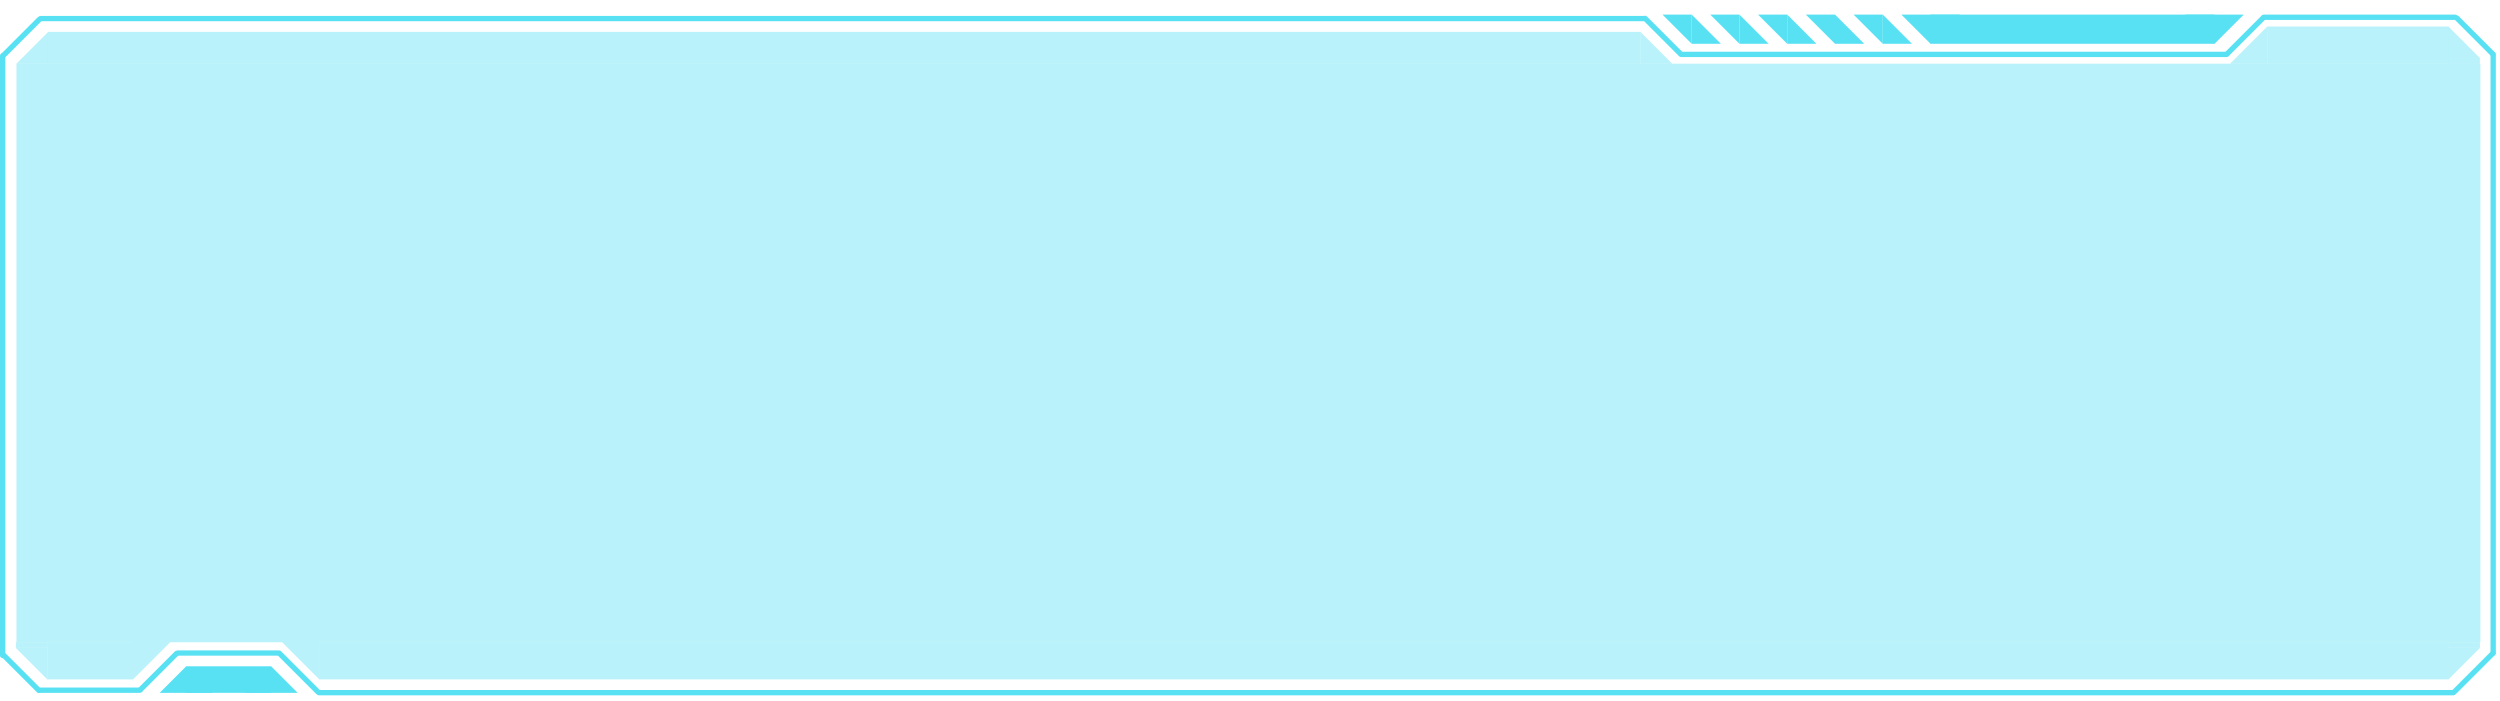
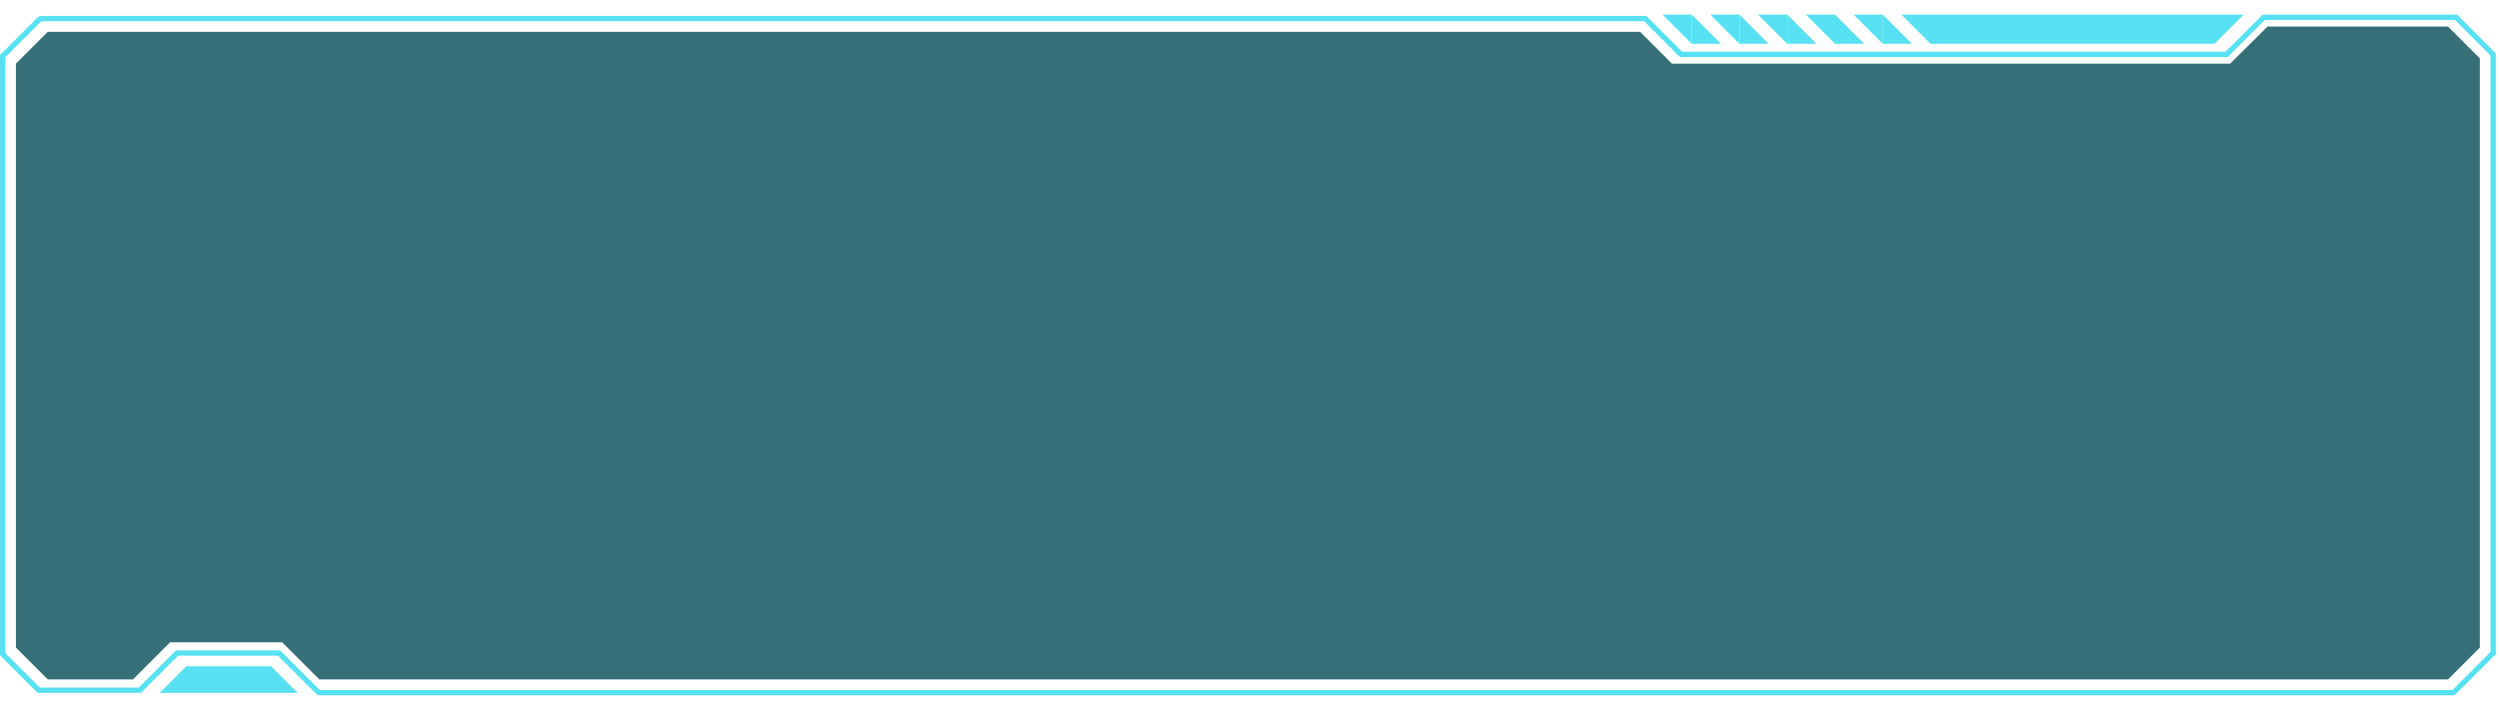
<svg xmlns="http://www.w3.org/2000/svg" width="471" height="132" viewBox="0 0 471 132" fill="none">
  <path d="M26.38 129.53C26.656 129.53 26.88 129.754 26.88 130.03C26.88 130.306 26.656 130.53 26.38 130.53H7.58C7.304 130.53 7.08 130.306 7.08 130.03C7.08 129.754 7.304 129.53 7.58 129.53H26.38Z" fill="#58E1F3" />
-   <path d="M462.513 2.75C462.789 2.75 463.013 2.974 463.013 3.25C463.013 3.526 462.789 3.75 462.513 3.75H426.513C426.237 3.75 426.013 3.526 426.013 3.25C426.013 2.974 426.237 2.75 426.513 2.75H462.513Z" fill="#58E1F3" />
-   <path d="M309.713 3C309.989 3 310.213 3.224 310.213 3.5C310.213 3.776 309.989 4 309.713 4H7.713C7.437 4 7.213 3.776 7.213 3.5C7.213 3.224 7.437 3 7.713 3H309.713Z" fill="#58E1F3" />
-   <path d="M419.513 9.75C419.789 9.75 420.013 9.974 420.013 10.25C420.013 10.526 419.789 10.75 419.513 10.75H316.713C316.437 10.75 316.213 10.526 316.213 10.25C316.213 9.974 316.437 9.75 316.713 9.75H419.513Z" fill="#58E1F3" />
+   <path d="M462.763 2.75C462.899 2.75 463.007 2.864 463 3L463.013 3.75H426.513C426.237 3.75 426.013 3.526 426.013 3.25C426.013 2.974 426.237 2.75 426.513 2.75H462.763Z" fill="#58E1F3" />
+   <path d="M309.713 3C309.99 3 310.213 3.224 310.213 3.5C310.213 3.776 309.99 4 309.713 4H7.713C7.437 4 7.213 3.776 7.213 3.5C7.213 3.224 7.437 3 7.713 3H309.713Z" fill="#58E1F3" />
+   <path d="M419.513 9.75C419.79 9.75 420.013 9.974 420.013 10.25C420.013 10.526 419.79 10.75 419.513 10.75H316.713C316.437 10.75 316.213 10.526 316.213 10.25C316.213 9.974 316.437 9.75 316.713 9.75H419.513Z" fill="#58E1F3" />
  <path d="M462.2 130C462.476 130 462.7 130.224 462.7 130.5C462.7 130.776 462.476 131 462.2 131H60.1C59.824 131 59.6 130.776 59.6 130.5C59.6 130.224 59.824 130 60.1 130H462.2Z" fill="#58E1F3" />
-   <path d="M309.567 3.811C309.372 3.615 309.372 3.299 309.567 3.104C309.762 2.908 310.079 2.908 310.274 3.104L316.899 9.728C317.094 9.924 317.094 10.24 316.899 10.435C316.703 10.631 316.387 10.631 316.192 10.435L309.567 3.811Z" fill="#58E1F3" />
-   <path d="M462.493 3.736C462.297 3.541 462.297 3.225 462.493 3.029C462.688 2.834 463.004 2.834 463.2 3.029L470.005 9.834C470.2 10.029 470.2 10.346 470.005 10.541C469.809 10.736 469.493 10.736 469.297 10.541L462.493 3.736Z" fill="#58E1F3" />
-   <path d="M469.33 122.705C469.525 122.51 469.841 122.51 470.037 122.705C470.232 122.9 470.232 123.217 470.037 123.412L462.781 130.668C462.585 130.863 462.269 130.863 462.074 130.668C461.878 130.473 461.878 130.156 462.074 129.961L469.33 122.705Z" fill="#58E1F3" />
-   <path d="M7.116 3.254C7.312 3.058 7.628 3.058 7.823 3.254C8.019 3.449 8.019 3.765 7.823 3.961L1.061 10.723C0.865 10.919 0.549 10.919 0.354 10.723C0.158 10.528 0.158 10.212 0.354 10.016L7.116 3.254Z" fill="#58E1F3" />
-   <path d="M426.062 2.973C426.257 2.777 426.574 2.777 426.769 2.973C426.964 3.168 426.964 3.484 426.769 3.68L419.998 10.451C419.802 10.646 419.486 10.646 419.29 10.451C419.095 10.256 419.095 9.939 419.29 9.744L426.062 2.973Z" fill="#58E1F3" />
+   <path d="M309.567 3.811C309.371 3.615 309.371 3.299 309.567 3.104C309.762 2.908 310.078 2.908 310.274 3.104L316.898 9.728C317.094 9.924 317.094 10.24 316.898 10.435C316.703 10.631 316.387 10.631 316.191 10.435L309.567 3.811Z" fill="#58E1F3" />
+   <path d="M462.192 3.436C462.157 3.401 462.13 3.359 462.113 3.312C462.05 3.139 462.138 2.947 462.31 2.881L462.509 2.804C462.714 2.726 462.946 2.775 463.101 2.93L470.004 9.834C470.2 10.029 470.2 10.346 470.004 10.541C469.809 10.736 469.493 10.736 469.297 10.541L462.192 3.436Z" fill="#58E1F3" />
+   <path d="M469.329 122.705C469.525 122.51 469.841 122.51 470.036 122.705C470.232 122.9 470.232 123.217 470.036 123.412L462.78 130.668C462.585 130.863 462.269 130.863 462.073 130.668C461.878 130.473 461.878 130.156 462.073 129.961L469.329 122.705Z" fill="#58E1F3" />
+   <path d="M7.116 3.254C7.312 3.059 7.628 3.059 7.823 3.254C8.019 3.449 8.019 3.766 7.823 3.961L1.061 10.724C0.865 10.919 0.549 10.919 0.354 10.724C0.158 10.528 0.158 10.212 0.354 10.017L7.116 3.254Z" fill="#58E1F3" />
+   <path d="M426.062 2.973C426.257 2.778 426.574 2.778 426.769 2.973C426.964 3.168 426.964 3.485 426.769 3.68L419.998 10.451C419.802 10.646 419.486 10.646 419.291 10.451C419.095 10.256 419.095 9.939 419.291 9.744L426.062 2.973Z" fill="#58E1F3" />
  <path d="M52.58 122.53C52.856 122.53 53.08 122.754 53.08 123.03C53.08 123.306 52.856 123.53 52.58 123.53H33.58C33.304 123.53 33.08 123.306 33.08 123.03C33.08 122.754 33.304 122.53 33.58 122.53H52.58Z" fill="#58E1F3" />
-   <path d="M3.05176e-05 10.5C3.05176e-05 10.224 0.224 10 0.5 10C0.776 10 1 10.224 1 10.5L1 123.5C1 123.776 0.776 124 0.5 124C0.224 124 3.05176e-05 123.776 3.05176e-05 123.5L3.05176e-05 10.5Z" fill="#58E1F3" />
-   <path d="M469.213 10.303C469.213 9.997 469.437 9.75 469.713 9.75C469.989 9.75 470.213 9.997 470.213 10.303V122.998C470.213 123.303 469.989 123.55 469.713 123.55C469.437 123.55 469.213 123.303 469.213 122.998V10.303Z" fill="#58E1F3" />
-   <path d="M35.08 125.53H51.08V130.53H35.08V125.53Z" fill="#58E1F3" />
-   <path d="M35.08 125.53L40.08 130.53H30.08L35.08 125.53Z" fill="#58E1F3" />
-   <path d="M51.08 125.53L56.08 130.53H46.08L51.08 125.53Z" fill="#58E1F3" />
-   <path d="M0.354 123.811C0.158 123.615 0.158 123.299 0.354 123.103C0.549 122.908 0.865 122.908 1.061 123.103L7.685 129.728C7.881 129.923 7.881 130.24 7.685 130.435C7.49 130.631 7.174 130.631 6.978 130.435L0.354 123.811Z" fill="#58E1F3" />
-   <path d="M32.947 122.734C33.143 122.538 33.459 122.538 33.655 122.734C33.85 122.929 33.85 123.246 33.655 123.441L26.828 130.268C26.632 130.463 26.316 130.463 26.12 130.268C25.925 130.073 25.925 129.756 26.12 129.561L32.947 122.734Z" fill="#58E1F3" />
-   <path d="M52.434 123.591C52.238 123.395 52.238 123.079 52.434 122.884C52.629 122.688 52.945 122.688 53.141 122.884L60.238 129.981C60.433 130.176 60.433 130.492 60.238 130.688C60.042 130.883 59.726 130.883 59.531 130.688L52.434 123.591Z" fill="#58E1F3" />
+   <path d="M0 10.5C0 10.224 0.224 10 0.5 10C0.776 10 1 10.223 1 10.5L1 123.273C1 123.59 0.708 123.827 0.398 123.762C0.166 123.714 0 123.509 0 123.273L0 10.5Z" fill="#58E1F3" />
+   <path d="M469.213 10.302C469.213 9.997 469.437 9.75 469.713 9.75C469.99 9.75 470.213 9.997 470.213 10.302V122.997C470.213 123.302 469.99 123.55 469.713 123.55C469.437 123.55 469.213 123.302 469.213 122.997V10.302Z" fill="#58E1F3" />
+   <path d="M51.08 125.53L56.08 130.53H30.08L35.08 125.53H51.08Z" fill="#58E1F3" />
+   <path d="M0.354 123.811C0.158 123.615 0.158 123.299 0.354 123.103C0.549 122.908 0.865 122.908 1.061 123.103L7.634 129.677C7.829 129.872 7.829 130.188 7.634 130.384C7.439 130.579 7.122 130.579 6.927 130.384L0.354 123.811Z" fill="#58E1F3" />
+   <path d="M32.999 122.682C33.194 122.487 33.511 122.487 33.706 122.682C33.901 122.877 33.901 123.194 33.706 123.389L26.828 130.268C26.633 130.463 26.316 130.463 26.121 130.268C25.925 130.072 25.925 129.756 26.121 129.561L32.999 122.682Z" fill="#58E1F3" />
+   <path d="M52.434 123.59C52.238 123.395 52.238 123.079 52.434 122.883C52.629 122.688 52.946 122.688 53.141 122.883L60.238 129.98C60.433 130.176 60.433 130.492 60.238 130.687C60.043 130.883 59.726 130.883 59.531 130.687L52.434 123.59Z" fill="#58E1F3" />
  <path d="M318.713 8.25L318.713 2.75L324.213 8.25L318.713 8.25Z" fill="#58E1F3" />
  <path d="M318.713 2.75L313.213 2.75L318.713 8.25L318.713 2.75Z" fill="#58E1F3" />
  <path d="M327.713 8.25L327.713 2.75L333.213 8.25L327.713 8.25Z" fill="#58E1F3" />
  <path d="M327.713 2.75L322.213 2.75L327.713 8.25L327.713 2.75Z" fill="#58E1F3" />
  <path d="M336.713 8.25L336.713 2.75L342.213 8.25L336.713 8.25Z" fill="#58E1F3" />
  <path d="M336.713 2.75L331.213 2.75L336.713 8.25L336.713 2.75Z" fill="#58E1F3" />
  <path d="M345.713 8.25L345.713 2.75L351.213 8.25L345.713 8.25Z" fill="#58E1F3" />
  <path d="M345.713 2.75L340.213 2.75L345.713 8.25L345.713 2.75Z" fill="#58E1F3" />
  <path d="M354.713 8.25L354.713 2.75L360.213 8.25L354.713 8.25Z" fill="#58E1F3" />
  <path d="M354.713 2.75L349.213 2.75L354.713 8.25L354.713 2.75Z" fill="#58E1F3" />
-   <path d="M363.713 8.25L369.213 2.75L358.213 2.75L363.713 8.25Z" fill="#58E1F3" />
-   <path d="M417.213 8.25L422.713 2.75L411.713 2.75L417.213 8.25Z" fill="#58E1F3" />
-   <path d="M363.713 2.75H417.213V8.25H363.713V2.75Z" fill="#58E1F3" />
-   <rect x="3" y="121" width="6" height="1" fill="#58E1F3" fill-opacity="0.42" />
-   <rect x="461.213" y="121" width="6" height="1" fill="#58E1F3" fill-opacity="0.42" />
-   <path d="M9 121H25V128H9V121Z" fill="#58E1F3" fill-opacity="0.42" />
-   <path d="M9.03 6H309.03V12H9.03V6Z" fill="#58E1F3" fill-opacity="0.42" />
-   <path d="M427.213 5H461.213V12H427.213V5Z" fill="#58E1F3" fill-opacity="0.42" />
-   <path d="M60.213 121H461.213V128H60.213V121Z" fill="#58E1F3" fill-opacity="0.42" />
-   <path d="M8.991 122L2.91 122L8.991 128.082L8.991 122Z" fill="#58E1F3" fill-opacity="0.42" />
-   <path d="M461.214 121.991L467.295 121.991L461.214 128.072L461.214 121.991Z" fill="#58E1F3" fill-opacity="0.42" />
-   <rect width="6" height="1" transform="matrix(1 0 0 -1 461.203 12.0017)" fill="#58E1F3" fill-opacity="0.42" />
-   <path d="M461.204 11.011L467.285 11.011L461.204 4.93L461.204 11.011Z" fill="#58E1F3" fill-opacity="0.42" />
-   <path d="M24.986 120.995L32.057 120.995L24.986 128.067L24.986 120.995Z" fill="#58E1F3" fill-opacity="0.42" />
-   <path d="M60.221 120.995L53.15 120.995L60.221 128.067L60.221 120.995Z" fill="#58E1F3" fill-opacity="0.42" />
-   <path d="M309.035 12L315.046 12L309.035 5.99L309.035 12Z" fill="#58E1F3" fill-opacity="0.42" />
-   <path d="M427.214 12.001L420.143 12.001L427.214 4.93L427.214 12.001Z" fill="#58E1F3" fill-opacity="0.42" />
-   <path d="M9.04 11.99L3.1 11.99L9.04 6.05L9.04 11.99Z" fill="#58E1F3" fill-opacity="0.42" />
-   <path d="M3.1 12H467.3V121H3.1V12Z" fill="#58E1F3" fill-opacity="0.42" />
+   <path d="M422.713 2.75L417.213 8.25H363.713L358.213 2.75H422.713Z" fill="#58E1F3" />
+   <path d="M461.213 5.009L467.193 11.001H467.203V121H467.2V122H467.19L461.22 127.993V128H60.221V128.066L53.155 121H32.052L24.985 128.066V128H9L3 122V12L9 6H309L314.999 12H420.145L427.213 5H461.213V5.009Z" fill="#366F77" />
</svg>
